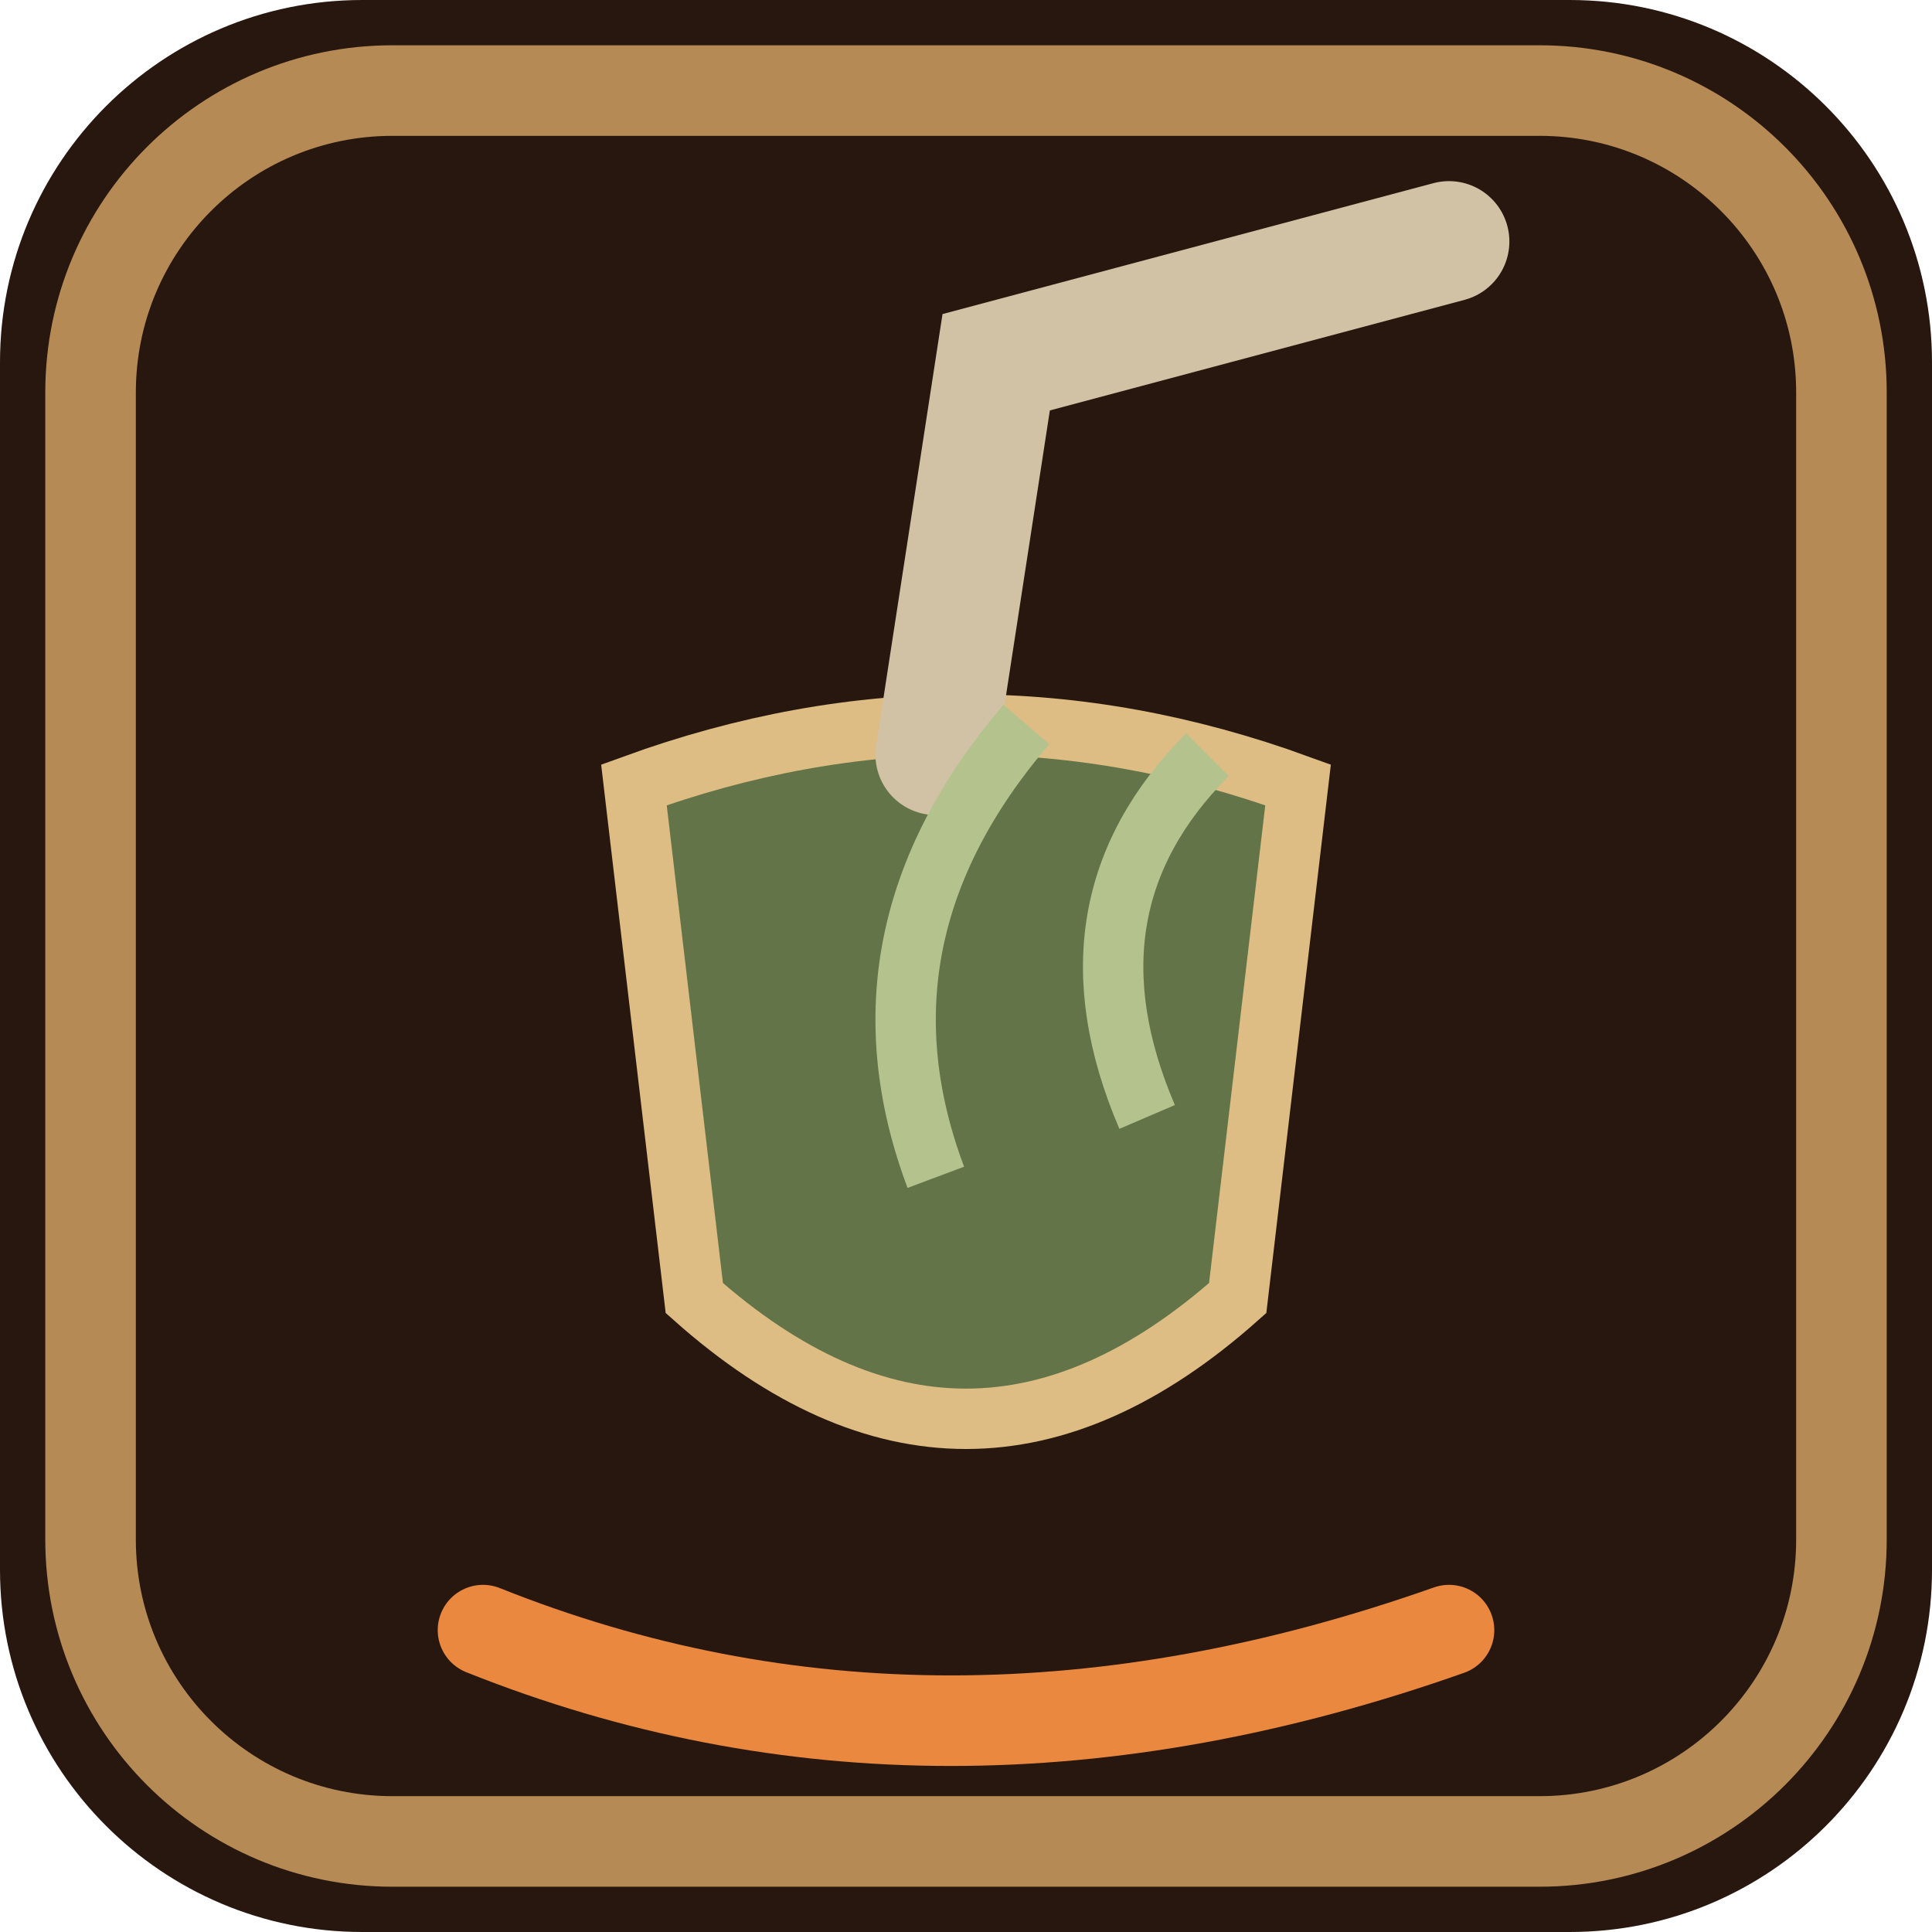
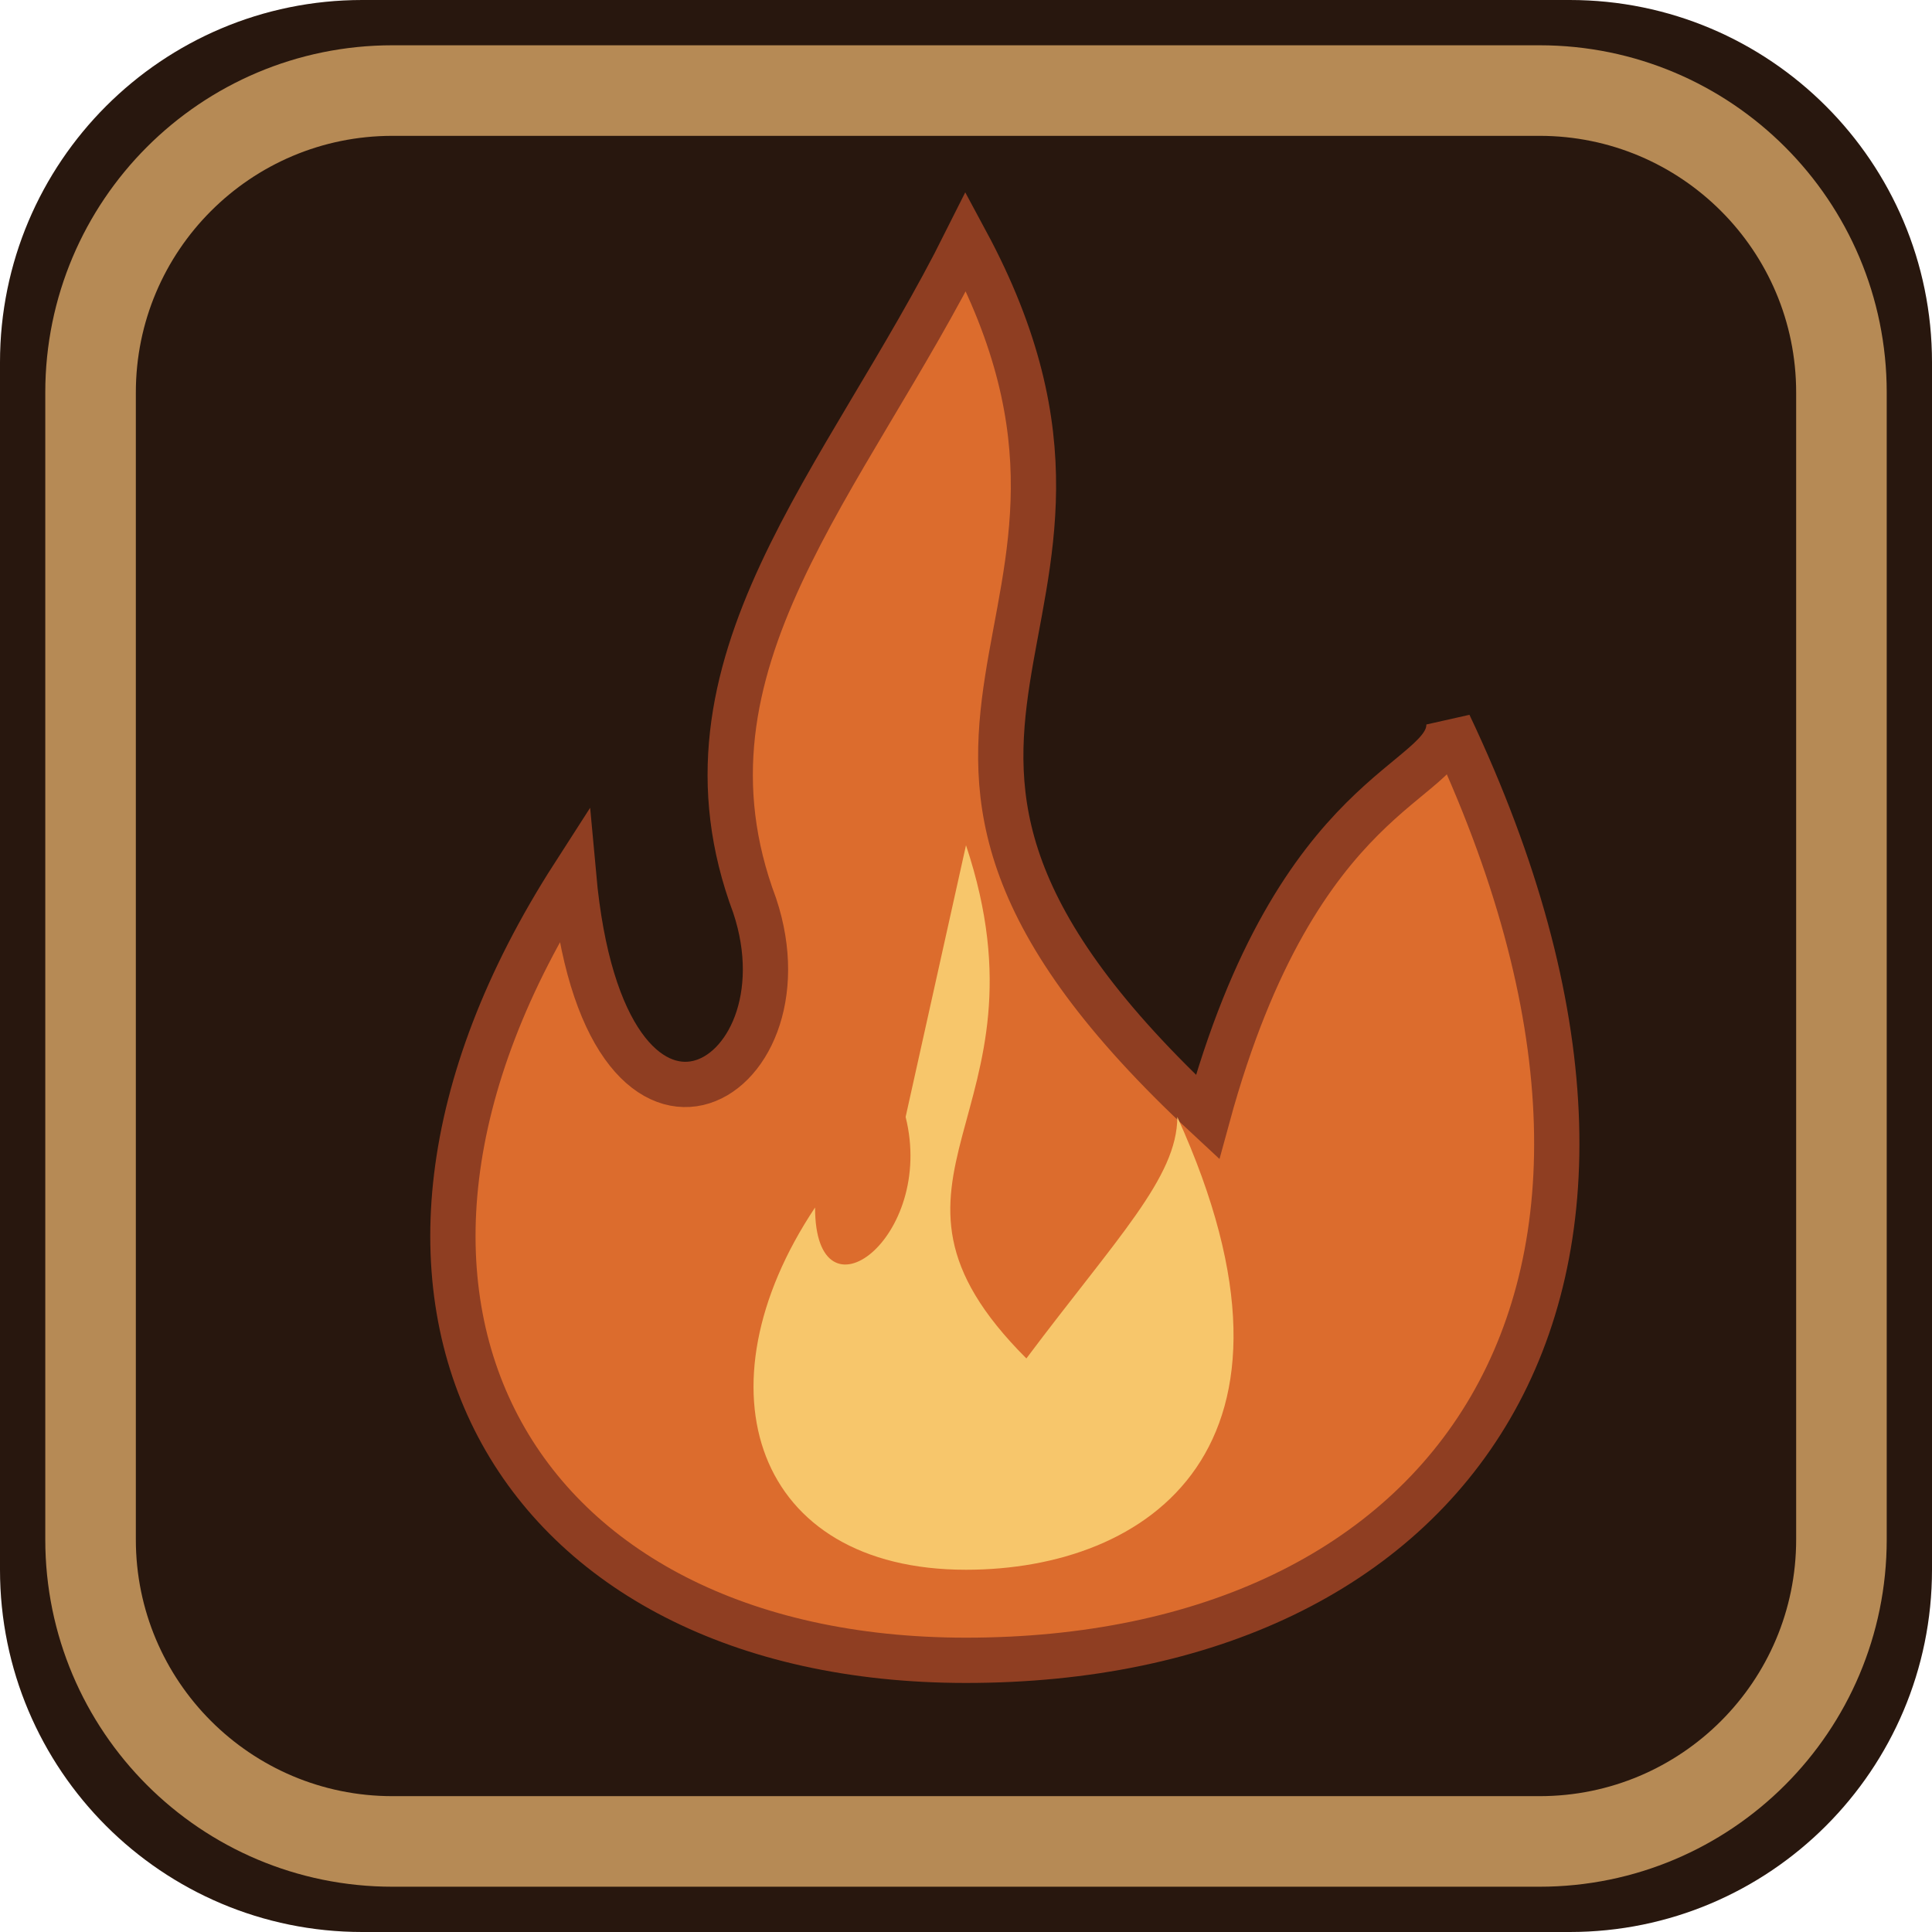
<svg xmlns="http://www.w3.org/2000/svg" viewBox="0 0 64 64">
  <rect width="64" height="64" rx="12" fill="#28170e" />
  <rect x="3" y="3" width="58" height="58" rx="10" fill="none" stroke="#b68a55" stroke-width="3" />
-   <path d="M21 26Q32 22 43 26L41 43Q32 51 23 43Z" fill="#637448" stroke="#ddbd83" stroke-width="2" />
-   <path d="M31 25 33 12 48 8" fill="none" stroke="#d1c2a5" stroke-width="4" stroke-linecap="round" />
-   <path d="M31 39Q28 31 34 24M38 37Q35 30 40 25" fill="none" stroke="#b4c38e" stroke-width="2" />
-   <path d="M16 54Q31 60 48 54" fill="none" stroke="#e9883e" stroke-width="3" stroke-linecap="round" />
+   <path d="M32 8C39 21 26 24 40 37C43 26 48 26 48 24C57 43 48 55 32 55C17 55 10 43 19 29C20 40 27 36 25 30C22 22 28 16 32 8Z" fill="#dc6c2d" stroke="#8f3e22" stroke-width="1.5" />
+   <path d="M32 28C35 37 28 39 34 45C37 41 39 39 39 37C44 48 38 52 32 52C25 52 23 46 27 40C27 44 31 41 30 37Z" fill="#f7c66b" />
</svg>
